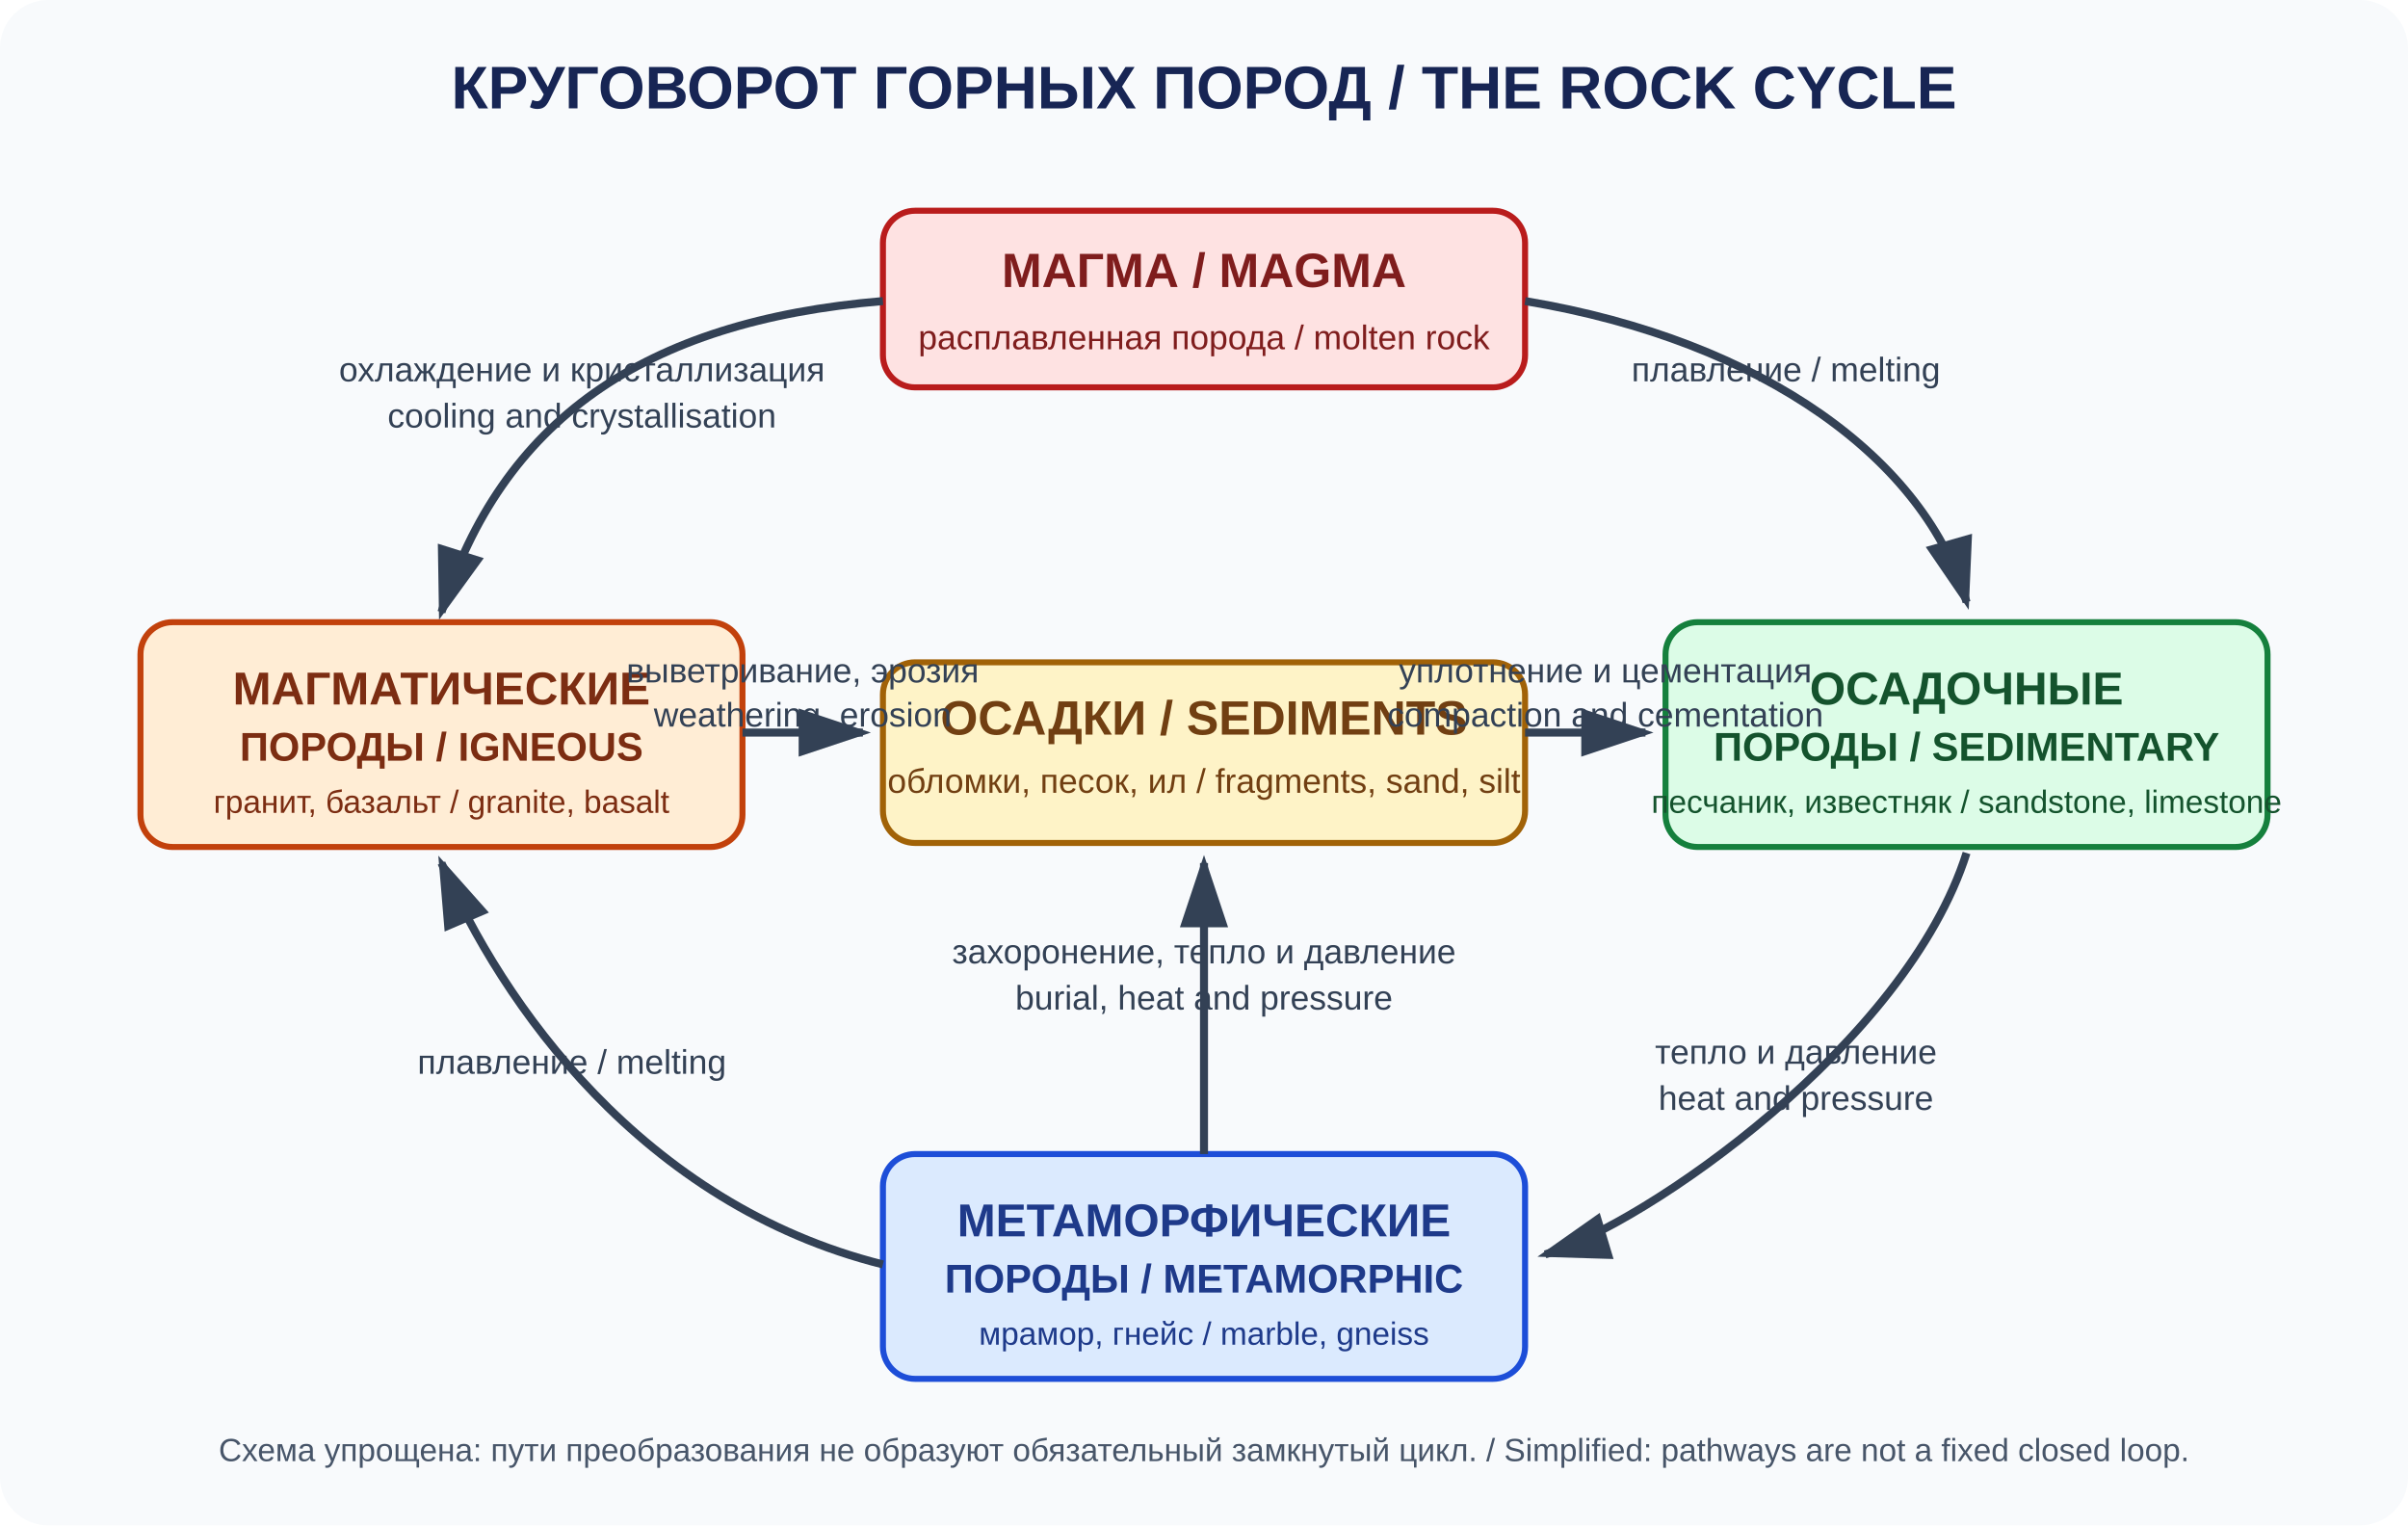
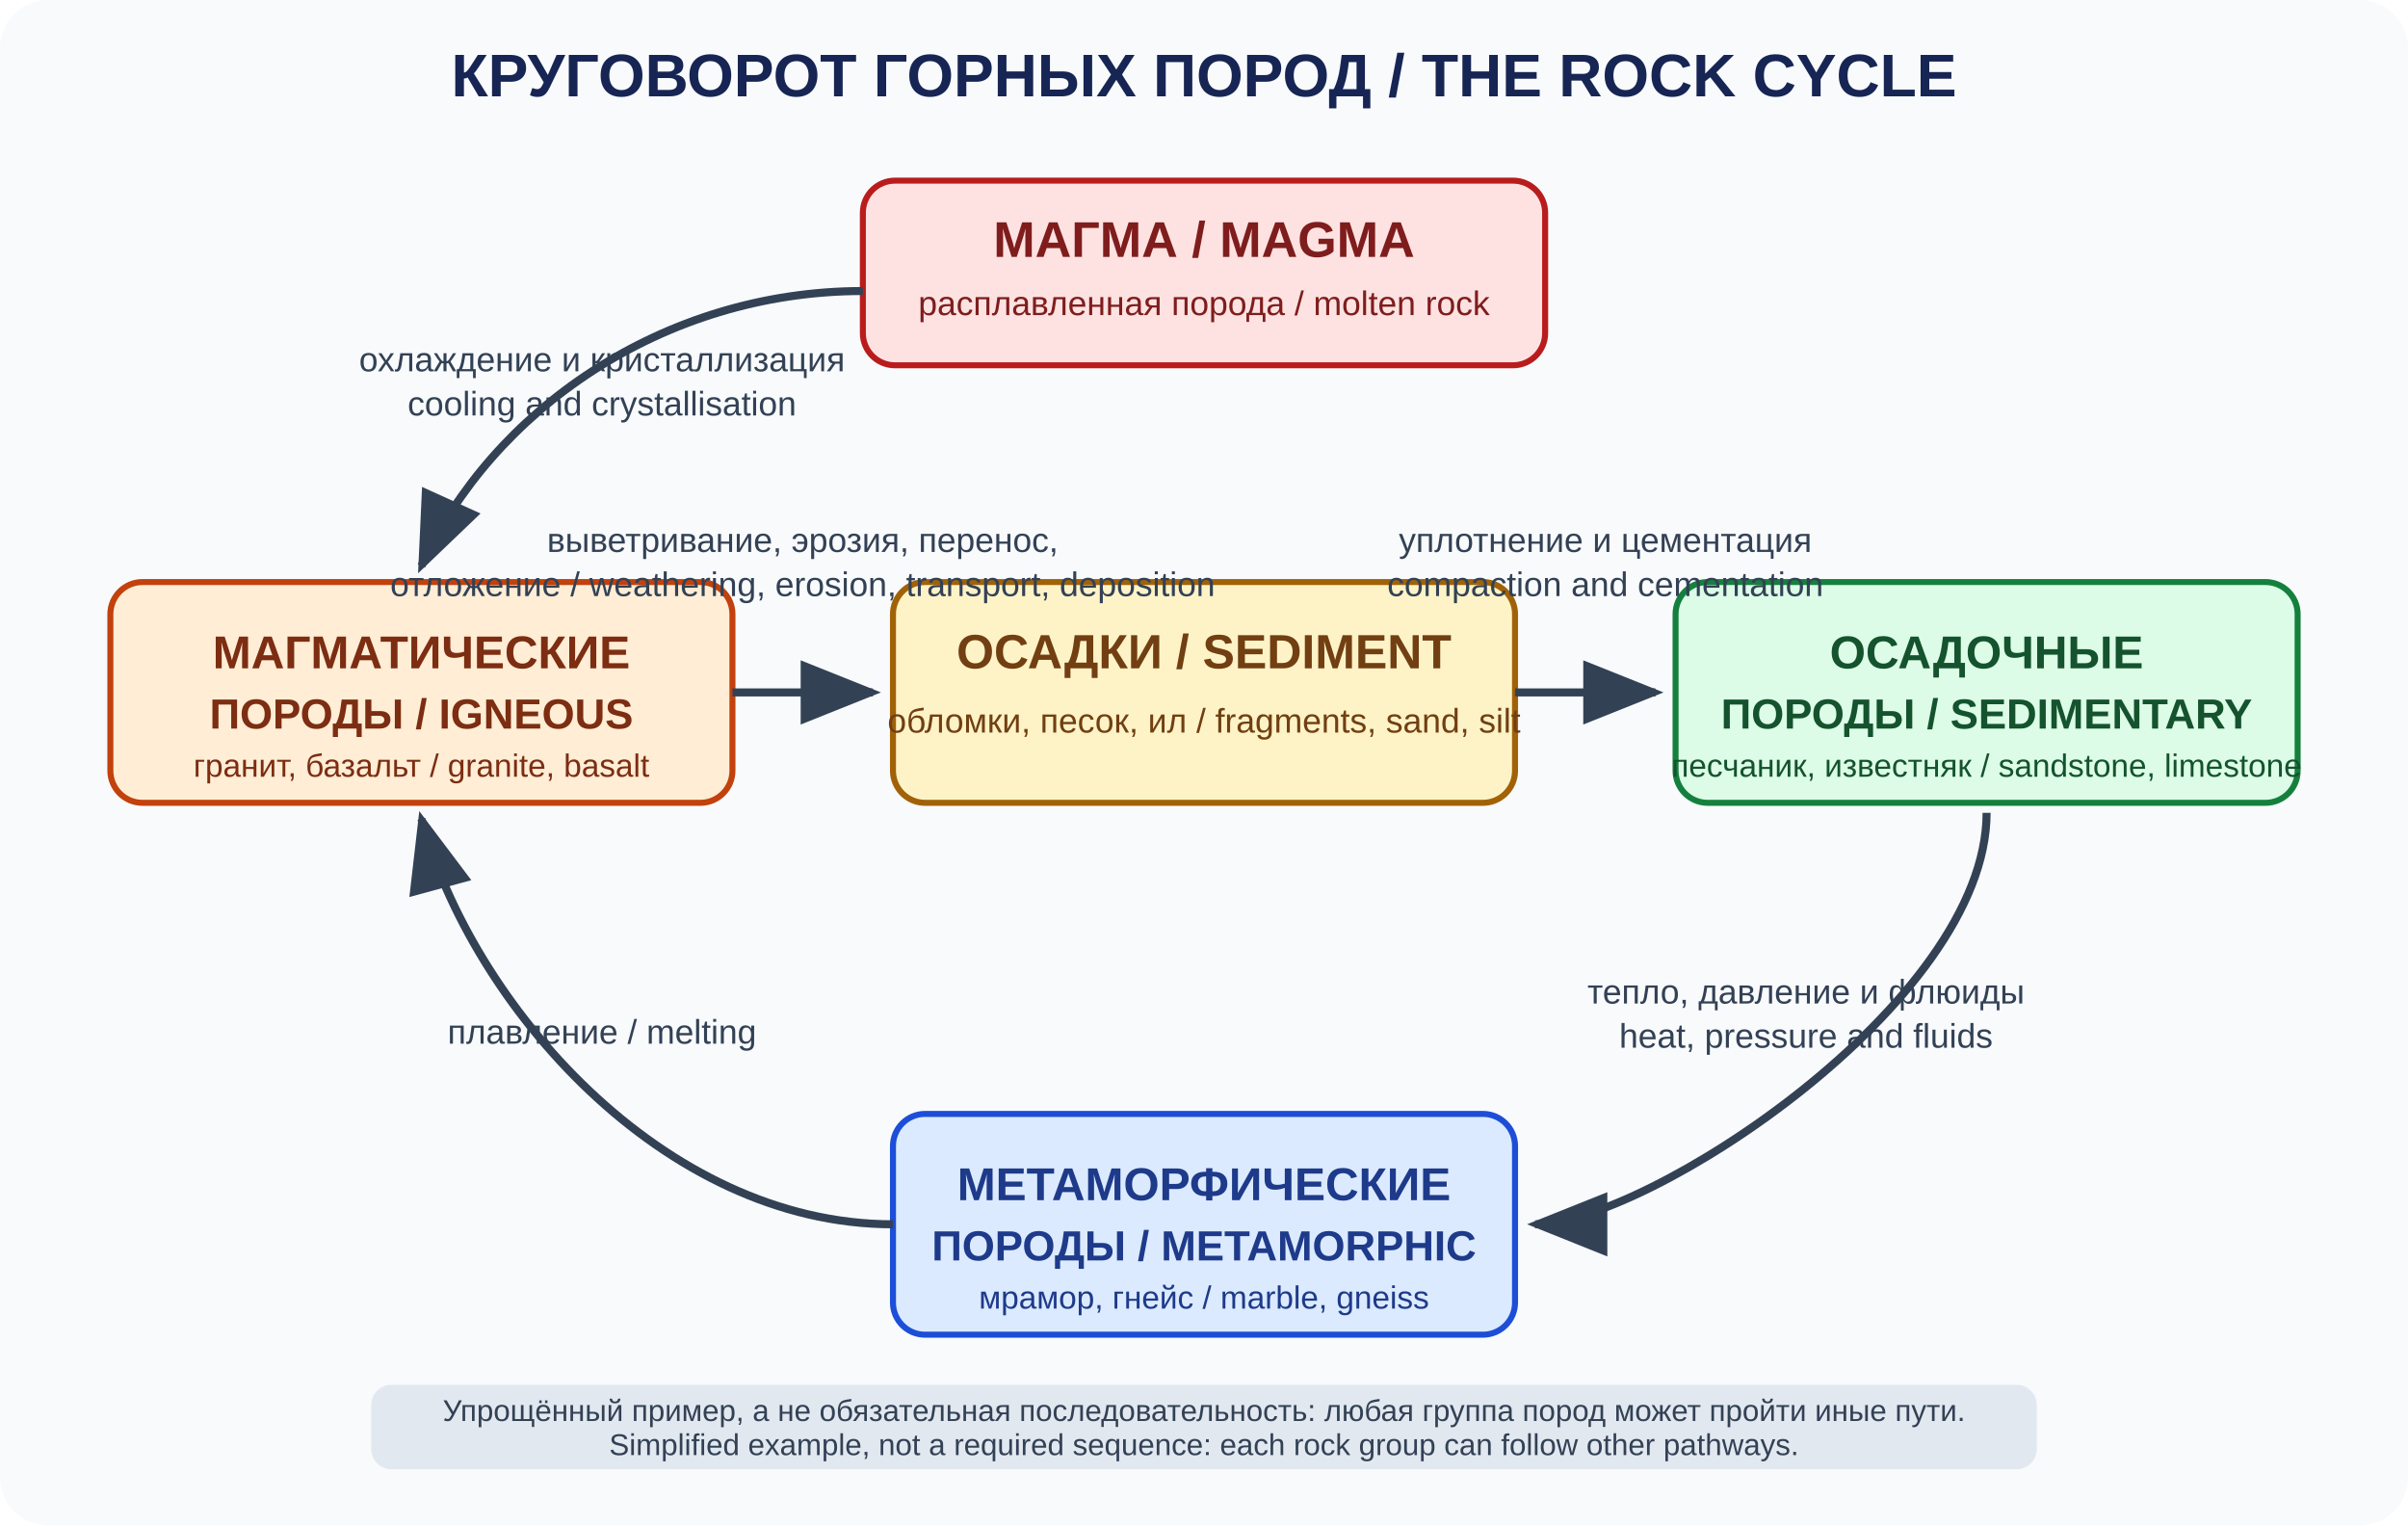
<svg xmlns="http://www.w3.org/2000/svg" viewBox="0 0 1200 760" role="img" aria-labelledby="title desc">
  <defs>
-     <marker id="a" markerWidth="10" markerHeight="10" refX="8" refY="3" orient="auto">
-       <path d="M0 0L9 3L0 6Z" fill="#334155" />
+     <marker id="arrow" markerWidth="12" markerHeight="12" refX="9" refY="4" orient="auto">
+       <path d="M0 0L10 4L0 8Z" fill="#334155" />
    </marker>
  </defs>
  <rect width="1200" height="760" rx="24" fill="#f8fafc" />
-   <text x="600" y="54" text-anchor="middle" font-family="Arial,sans-serif" font-size="30" font-weight="700" fill="#172554">КРУГОВОРОТ ГОРНЫХ ПОРОД / THE ROCK CYCLE</text>
+   <text x="600" y="48" text-anchor="middle" font-family="Arial,sans-serif" font-size="30" font-weight="700" fill="#172554">КРУГОВОРОТ ГОРНЫХ ПОРОД / THE ROCK CYCLE</text>
  <g font-family="Arial,sans-serif" text-anchor="middle">
-     <rect x="440" y="105" width="320" height="88" rx="16" fill="#fee2e2" stroke="#b91c1c" stroke-width="3" />
-     <text x="600" y="143" font-size="24" font-weight="700" fill="#7f1d1d">МАГМА / MAGMA</text>
-     <text x="600" y="174" font-size="17" fill="#7f1d1d">расплавленная порода / molten rock</text>
-     <rect x="70" y="310" width="300" height="112" rx="16" fill="#ffedd5" stroke="#c2410c" stroke-width="3" />
-     <text x="220" y="351" font-size="23" font-weight="700" fill="#7c2d12">МАГМАТИЧЕСКИЕ</text>
-     <text x="220" y="379" font-size="20" font-weight="700" fill="#7c2d12">ПОРОДЫ / IGNEOUS</text>
-     <text x="220" y="405" font-size="16" fill="#7c2d12">гранит, базальт / granite, basalt</text>
-     <rect x="830" y="310" width="300" height="112" rx="16" fill="#dcfce7" stroke="#15803d" stroke-width="3" />
-     <text x="980" y="351" font-size="23" font-weight="700" fill="#14532d">ОСАДОЧНЫЕ</text>
-     <text x="980" y="379" font-size="20" font-weight="700" fill="#14532d">ПОРОДЫ / SEDIMENTARY</text>
-     <text x="980" y="405" font-size="16" fill="#14532d">песчаник, известняк / sandstone, limestone</text>
-     <rect x="440" y="575" width="320" height="112" rx="16" fill="#dbeafe" stroke="#1d4ed8" stroke-width="3" />
-     <text x="600" y="616" font-size="23" font-weight="700" fill="#1e3a8a">МЕТАМОРФИЧЕСКИЕ</text>
-     <text x="600" y="644" font-size="20" font-weight="700" fill="#1e3a8a">ПОРОДЫ / METAMORPHIC</text>
-     <text x="600" y="670" font-size="16" fill="#1e3a8a">мрамор, гнейс / marble, gneiss</text>
-     <rect x="440" y="330" width="320" height="90" rx="16" fill="#fef3c7" stroke="#a16207" stroke-width="3" />
-     <text x="600" y="366" font-size="24" font-weight="700" fill="#713f12">ОСАДКИ / SEDIMENTS</text>
-     <text x="600" y="395" font-size="17" fill="#713f12">обломки, песок, ил / fragments, sand, silt</text>
+     <rect x="430" y="90" width="340" height="92" rx="16" fill="#fee2e2" stroke="#b91c1c" stroke-width="3" />
+     <text x="600" y="128" font-size="25" font-weight="700" fill="#7f1d1d">МАГМА / MAGMA</text>
+     <text x="600" y="157" font-size="17" fill="#7f1d1d">расплавленная порода / molten rock</text>
+     <rect x="55" y="290" width="310" height="110" rx="16" fill="#ffedd5" stroke="#c2410c" stroke-width="3" />
+     <text x="210" y="333" font-size="23" font-weight="700" fill="#7c2d12">МАГМАТИЧЕСКИЕ</text>
+     <text x="210" y="363" font-size="21" font-weight="700" fill="#7c2d12">ПОРОДЫ / IGNEOUS</text>
+     <text x="210" y="387" font-size="16" fill="#7c2d12">гранит, базальт / granite, basalt</text>
+     <rect x="445" y="290" width="310" height="110" rx="16" fill="#fef3c7" stroke="#a16207" stroke-width="3" />
+     <text x="600" y="333" font-size="24" font-weight="700" fill="#713f12">ОСАДКИ / SEDIMENT</text>
+     <text x="600" y="365" font-size="17" fill="#713f12">обломки, песок, ил / fragments, sand, silt</text>
+     <rect x="835" y="290" width="310" height="110" rx="16" fill="#dcfce7" stroke="#15803d" stroke-width="3" />
+     <text x="990" y="333" font-size="23" font-weight="700" fill="#14532d">ОСАДОЧНЫЕ</text>
+     <text x="990" y="363" font-size="21" font-weight="700" fill="#14532d">ПОРОДЫ / SEDIMENTARY</text>
+     <text x="990" y="387" font-size="16" fill="#14532d">песчаник, известняк / sandstone, limestone</text>
+     <rect x="445" y="555" width="310" height="110" rx="16" fill="#dbeafe" stroke="#1d4ed8" stroke-width="3" />
+     <text x="600" y="598" font-size="23" font-weight="700" fill="#1e3a8a">МЕТАМОРФИЧЕСКИЕ</text>
+     <text x="600" y="628" font-size="21" font-weight="700" fill="#1e3a8a">ПОРОДЫ / METAMORPHIC</text>
+     <text x="600" y="652" font-size="16" fill="#1e3a8a">мрамор, гнейс / marble, gneiss</text>
  </g>
-   <g fill="none" stroke="#334155" stroke-width="4" marker-end="url(#a)">
-     <path d="M440 150 C320 160 250 210 220 305" />
-     <path d="M370 365 L430 365" />
-     <path d="M760 365 L820 365" />
-     <path d="M980 425 C950 520 820 610 770 625" />
-     <path d="M440 630 C320 600 250 500 220 430" />
-     <path d="M600 575 L600 430" />
-     <path d="M760 150 C880 170 960 230 980 300" />
+   <g fill="none" stroke="#334155" stroke-width="4" marker-end="url(#arrow)">
+     <path d="M430 145 C330 145 245 205 210 282" />
+     <path d="M365 345 L435 345" />
+     <path d="M755 345 L825 345" />
+     <path d="M990 405 C990 500 820 610 765 610" />
+     <path d="M445 610 C330 610 235 500 210 408" />
  </g>
  <g font-family="Arial,sans-serif" font-size="17" fill="#334155" text-anchor="middle">
-     <text x="290" y="190">охлаждение и кристаллизация</text>
-     <text x="290" y="213">cooling and crystallisation</text>
-     <text x="400" y="340">выветривание, эрозия</text>
-     <text x="400" y="362">weathering, erosion</text>
-     <text x="800" y="340">уплотнение и цементация</text>
-     <text x="800" y="362">compaction and cementation</text>
-     <text x="895" y="530">тепло и давление</text>
-     <text x="895" y="553">heat and pressure</text>
-     <text x="285" y="535">плавление / melting</text>
-     <text x="600" y="480">захоронение, тепло и давление</text>
-     <text x="600" y="503">burial, heat and pressure</text>
-     <text x="890" y="190">плавление / melting</text>
+     <text x="300" y="185">охлаждение и кристаллизация</text>
+     <text x="300" y="207">cooling and crystallisation</text>
+     <text x="400" y="275">выветривание, эрозия, перенос,</text>
+     <text x="400" y="297">отложение / weathering, erosion, transport, deposition</text>
+     <text x="800" y="275">уплотнение и цементация</text>
+     <text x="800" y="297">compaction and cementation</text>
+     <text x="900" y="500">тепло, давление и флюиды</text>
+     <text x="900" y="522">heat, pressure and fluids</text>
+     <text x="300" y="520">плавление / melting</text>
  </g>
-   <text x="600" y="728" text-anchor="middle" font-family="Arial,sans-serif" font-size="16" fill="#475569">Схема упрощена: пути преобразования не образуют обязательный замкнутый цикл. / Simplified: pathways are not a fixed closed loop.</text>
+   <rect x="185" y="690" width="830" height="42" rx="10" fill="#e2e8f0" />
+   <text x="600" y="708" text-anchor="middle" font-family="Arial,sans-serif" font-size="15" fill="#334155">Упрощённый пример, а не обязательная последовательность: любая группа пород может пройти иные пути.</text>
+   <text x="600" y="725" text-anchor="middle" font-family="Arial,sans-serif" font-size="15" fill="#334155">Simplified example, not a required sequence: each rock group can follow other pathways.</text>
</svg>
